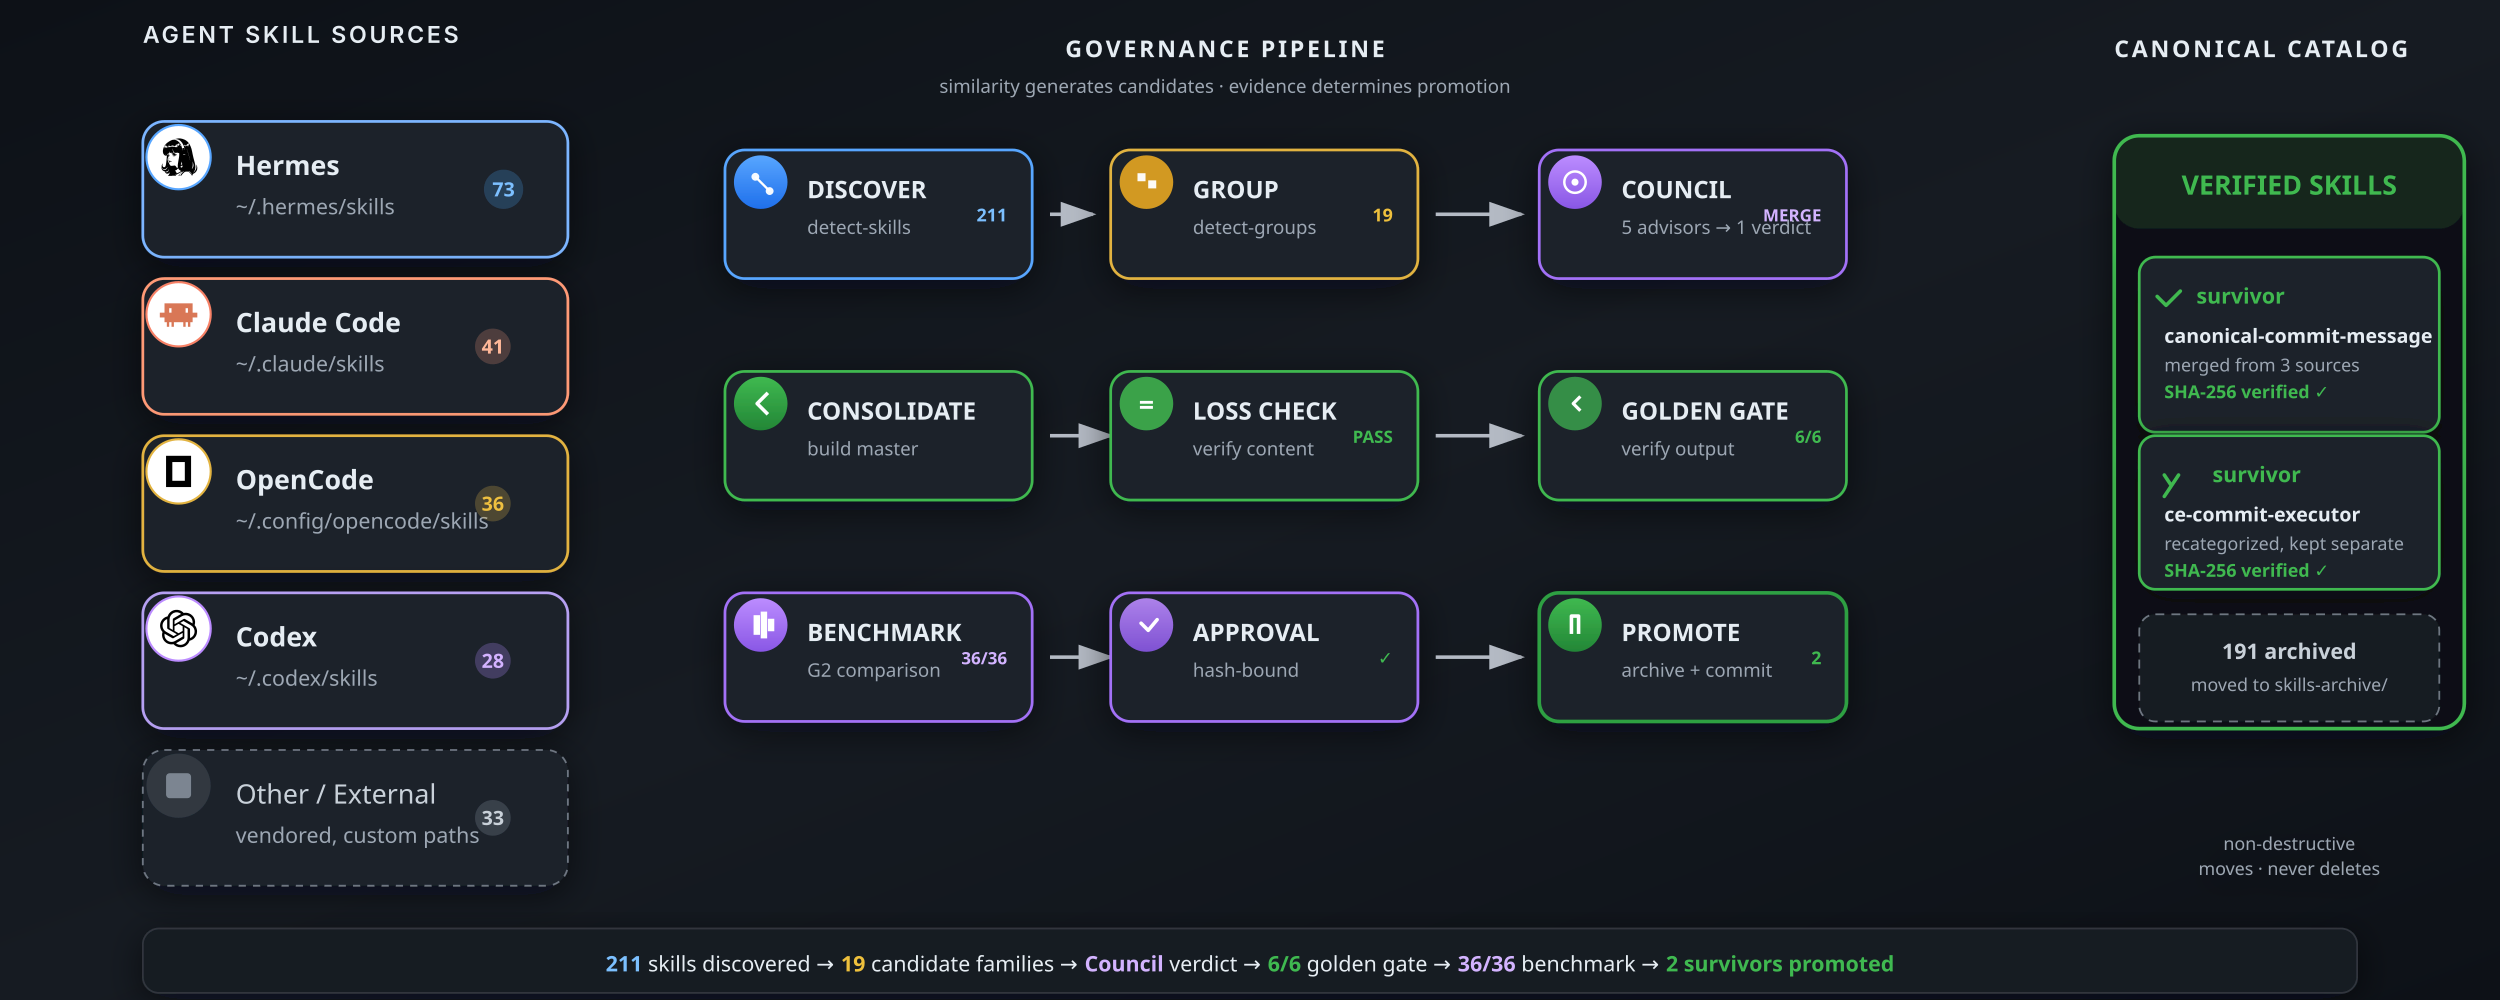
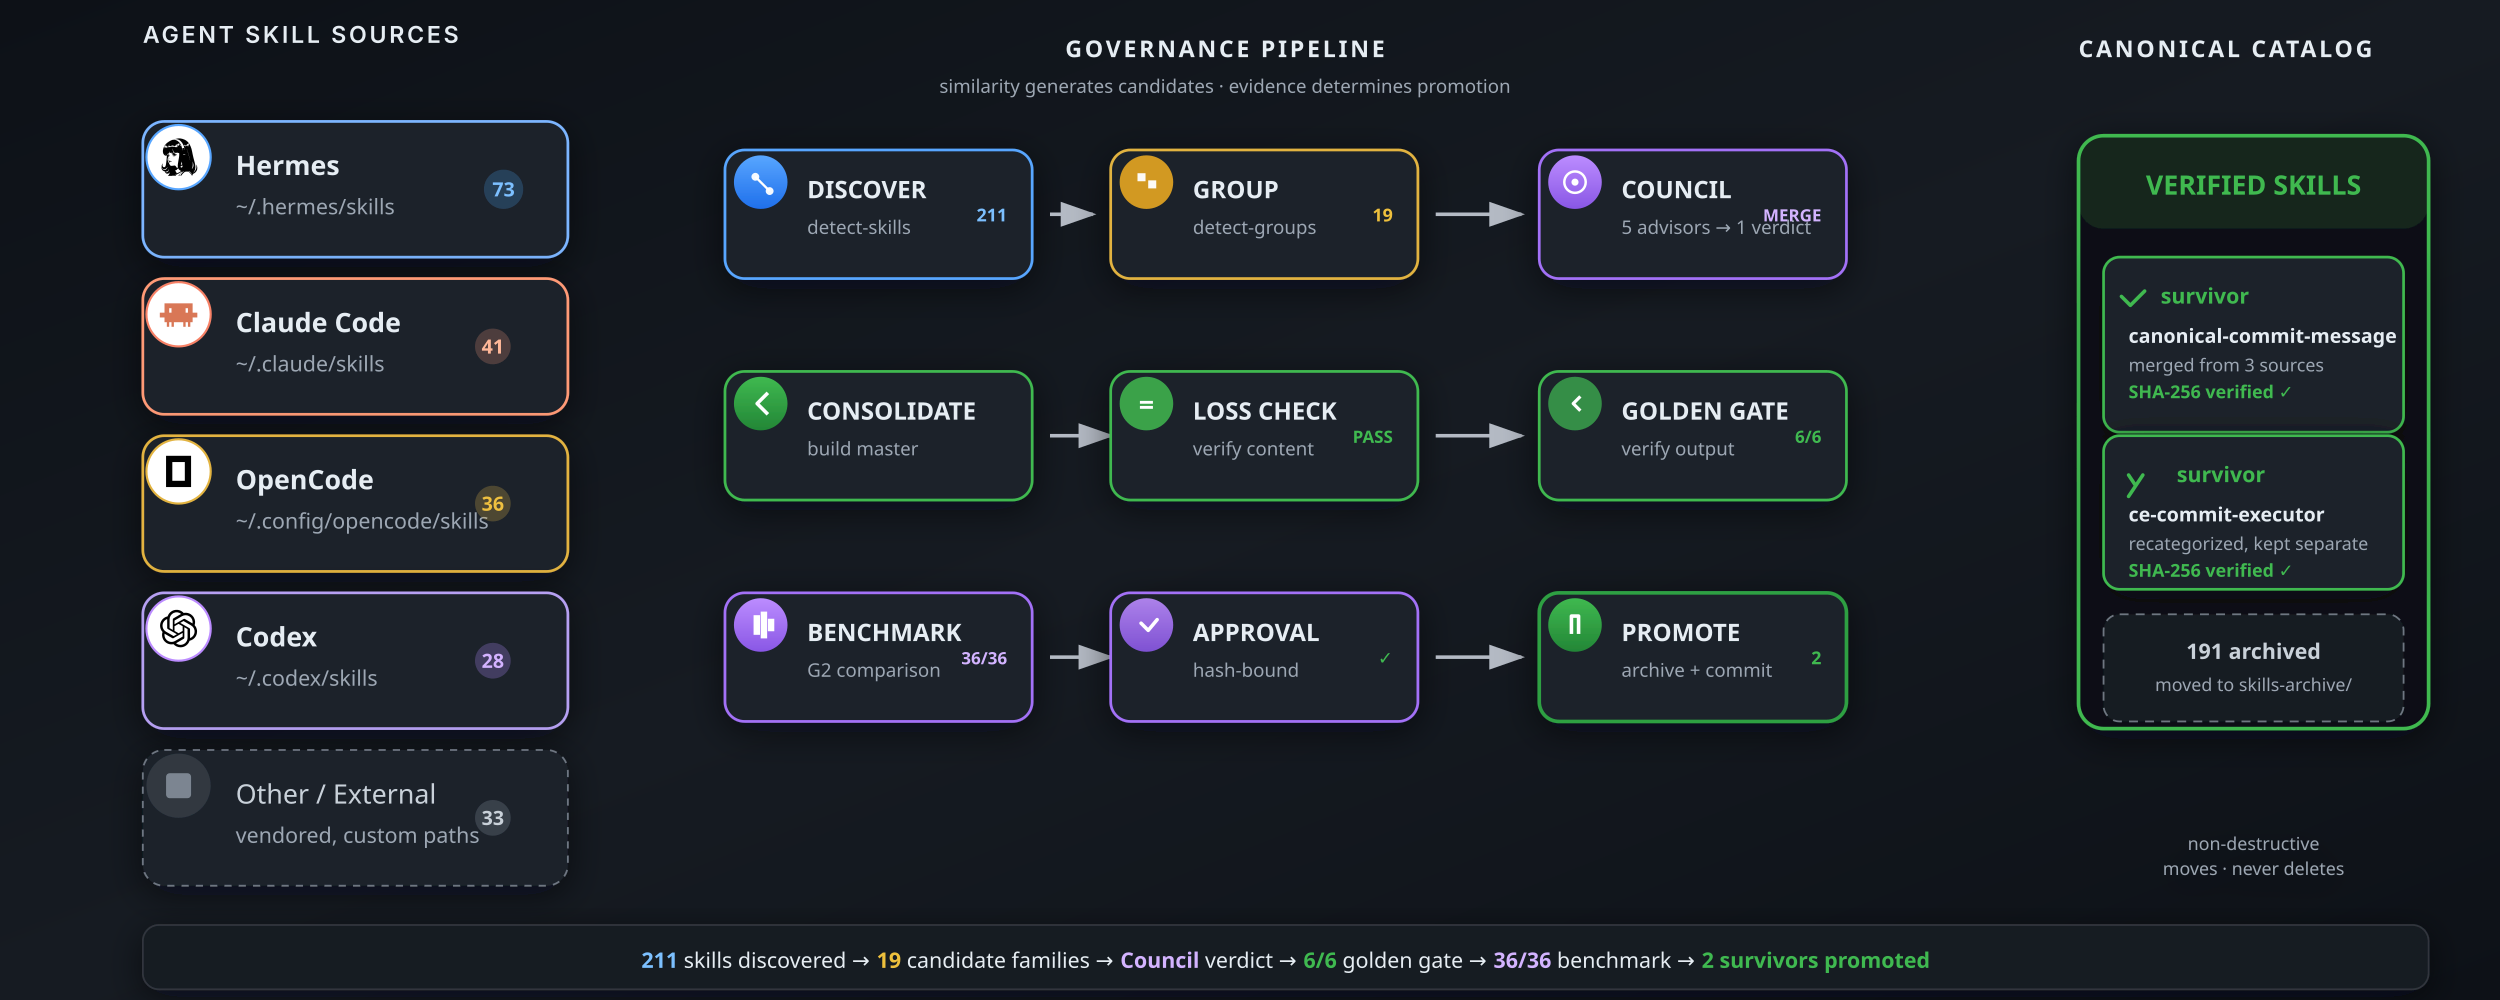
<svg xmlns="http://www.w3.org/2000/svg" viewBox="0 0 1400 560" width="1400" height="560" role="img" aria-labelledby="hero-title hero-desc">
  <defs>
    <linearGradient id="bgGradient" x1="0%" y1="0%" x2="100%" y2="100%">
      <stop offset="0%" stop-color="#0d1117" />
      <stop offset="50%" stop-color="#161b22" />
      <stop offset="100%" stop-color="#0d1117" />
    </linearGradient>
    <linearGradient id="srcBlue" x1="0%" y1="0%" x2="0%" y2="100%">
      <stop offset="0%" stop-color="#58a6ff" />
      <stop offset="100%" stop-color="#1f6feb" />
    </linearGradient>
    <linearGradient id="govPurple" x1="0%" y1="0%" x2="0%" y2="100%">
      <stop offset="0%" stop-color="#bc8cff" />
      <stop offset="100%" stop-color="#8957e5" />
    </linearGradient>
    <linearGradient id="outGreen" x1="0%" y1="0%" x2="0%" y2="100%">
      <stop offset="0%" stop-color="#3fb950" />
      <stop offset="100%" stop-color="#238636" />
    </linearGradient>
    <marker id="arrowhead" markerWidth="10" markerHeight="7" refX="9" refY="3.5" orient="auto">
      <polygon points="0 0, 10 3.5, 0 7" fill="#b4bac4" />
    </marker>
    <filter id="nodeShadow" x="-40%" y="-40%" width="180%" height="180%">
      <feDropShadow dx="0" dy="5" stdDeviation="10" flood-color="#010409" flood-opacity="0.55" />
    </filter>
    <symbol id="trigram-hermes" viewBox="0 0 24 24">
      <path d="M5.938 12.835c.127-.039.285.02.373.143.028.038.036.092.046.14.003.014-.02.033-.04.05-.124-.098-.24-.194-.354-.291-.011-.01-.016-.027-.025-.042zM8.396 9.412c.195-.032.39-.06.588-.05a.54.54 0 01.148.026c.202.071.402.147.601.224.028.01.05.036.075.055l-.013.027a9.203 9.203 0 01-.26-.089c-.115-.038-.213-.077-.315-.098-.25-.05-.25-.046-.292-.014l.574.144c.275.139.55.276.823.417.042.022.09.057.107.098.026.06.063.076.117.072.066-.006.132-.017.213-.027l-.04.086c.051.08.142.02.216.064-.074.13-.247.09-.334.199l.061.074-.12.087c0 .106-.038.168-.306.243l.026.085-.196.042.07.124h-.25l-.007.137c-.081-.01-.161-.018-.244-.027l-.053.123c-.027-.008-.052-.011-.073-.023-.067-.038-.128-.056-.195.006-.019.017-.063.014-.093.008-.026-.006-.05-.029-.07-.042-.11.095-.11.095-.208.003-.057.046-.12.074-.186.011-.063.027-.123-.02-.178-.014-.07.007-.097-.035-.133-.07l-.13.033c-.013-.236-.194-.19-.34-.203.005-.072.05-.092.095-.094a.474.474 0 01.159.022c.164.05.32.12.496.138.203.021.405.029.601-.015.265-.059.52-.149.707-.365.049-.056.083-.127.117-.195.019-.038.02-.084-.02-.116a1.397 1.397 0 00-.382-.217c.024.12-.031.182-.115.221 0 .014-.004.025 0 .03.08.115.084.16-.007.267a1.39 1.39 0 01-.218.211.477.477 0 01-.641-.05 1.36 1.36 0 01-.133-.152c-.078-.107-.076-.108-.033-.236-.165-.08-.128-.226-.104-.364.008-.05.028-.096.049-.163-.04.014-.067.017-.087.032a.897.897 0 00-.316.357c-.007.016-.01.034-.02.047-.012.015-.034.038-.045.035-.02-.006-.037-.027-.05-.045-.008-.012-.007-.032-.012-.057h-.126l.053-.172a14.82 14.82 0 00-.039-.049l.11-.284c-.06.026-.091.044-.124.051-.03.007-.064 0-.095 0 0-.031-.01-.07.004-.092.149-.22.305-.428.593-.476z" />
      <path d="M8.06 10.788c-.003-.038-.004-.075.037-.062.016.006.034.048.028.067-.01.04-.038.032-.064-.005z" />
      <path d="M11.981.009c.226-.012.453-.011.679 0 .247.01.495.024.74.062.401.064.798.157 1.19.273.463.138.92.299 1.356.511a7.31 7.31 0 012.948 2.642c.292.469.536.963.739 1.479.219.556.446 1.11.623 1.683.204.654.329 1.326.458 1.997.097.504.182 1.01.29 1.511.156.722.329 1.44.494 2.16.186.812.4 1.615.63 2.415.102.355.193.713.282 1.072.11.436.202.876.254 1.323.031.278.066.557.073.837a7.56 7.56 0 01-.017.88c-.037.413-.1.818-.226 1.212a5.017 5.017 0 01-.915 1.649l-.13.156.018.023c.043-.023.088-.041.127-.068.2-.138.373-.307.531-.49.4-.46.721-.973.975-1.529a3.59 3.59 0 00.325-1.72c-.024-.424-.097-.834-.3-1.213-.013-.027-.015-.06-.03-.121.05.035.082.048.101.072.107.13.22.258.315.398.33.494.46 1.052.486 1.64a3.75 3.75 0 01-.47 1.97c-.36.655-.887 1.14-1.526 1.506-.193.111-.394.21-.595.308-.157.078-.248.211-.318.365a.522.522 0 00-.033.406.359.359 0 01.013.139c-.005.077-.077.155-.14.162-.054.006-.125-.043-.15-.116a1.206 1.206 0 01-.06-.233c-.04-.314-.155-.6-.308-.87a3.906 3.906 0 00-.73-.91 2.129 2.129 0 00-.897-.524 4.093 4.093 0 00-.692-.131c-.075-.008-.15-.04-.22.01.18.06.363.11.538.18.434.173.82.43 1.18.728.308.255.58.543.794.884.098.155.186.315.227.496.027.123.042.25.067.375.013.062-.002.109-.053.144-.047.033-.122.034-.163-.01a.455.455 0 01-.08-.14c-.03-.073-.038-.159-.078-.225a7.314 7.314 0 00-1.423-1.664c-.16-.137-.329-.26-.537-.323-.376-.114-.753-.203-1.15-.154-.213.025-.427.032-.64.053a1.6 1.6 0 00-.736.278 5.14 5.14 0 00-.834.72c-.329.342-.642.699-.955 1.055-.136.155-.264.319-.314.531a5.227 5.227 0 00-.012.051.096.096 0 01-.09.076h-.31c-.046 0-.082-.048-.072-.094.023-.108.045-.216.07-.324.075-.325.19-.635.368-.917.024-.039.04-.088.104-.08l.01.049.027.077c.28-.435.571-.834.996-1.135.283-.204.584-.378.89-.55a.196.196 0 00-.098-.002c-.162.043-.325.084-.485.134-.402.124-.764.33-1.11.566-.147.1-.298.193-.414.333a7.314 7.314 0 00-1.07 1.767.845.845 0 00-.04.12.075.075 0 01-.072.056h-.494c-.04 0-.062-.051-.036-.082.123-.14.246-.282.377-.415.275-.281.58-.532.777-.884.027-.048.063-.09.095-.135.238-.333.54-.607.818-.902.082-.086.175-.16.26-.24.029-.027.053-.057.079-.085l-.018-.025-.135.041c-.034.017-.07.031-.102.05-.248.144-.494.292-.743.433-.408.23-.825.439-1.209.711-.281.2-.591.358-.889.533-.02.012-.044.015-.08.028-.015-.135.143-.201.108-.336-.033.014-.064.02-.085.038-.111.096-.227.19-.328.296-.148.157-.284.325-.425.488-.125.143-.25.286-.373.431A.153.153 0 019.89 24H8.762a.316.316 0 00.016-.042c.028-.09.085-.172.083-.28-.091-.018-.162.001-.212.077a4.45 4.45 0 00-.136.215c-.01.016-.024.03-.042.03h-.093c-.019 0-.029-.022-.017-.037.071-.088.14-.178.209-.268.001-.002-.006-.012-.012-.024-.014.004-.03.006-.045.013-.176.09-.352.181-.527.274a.363.363 0 01-.168.042H5.202c-.026 0-.039-.036-.019-.053.21-.178.402-.374.558-.605.335-.496.538-1.047.667-1.629.004-.02-.003-.043-.006-.091-.037.048-.059.072-.076.1a1.943 1.943 0 01-.334.415c-.28.258-.59.448-.983.464-.297.012-.588 0-.865-.127-.46-.21-.722-.57-.794-1.072-.025-.17-.017-.171-.182-.219A3.513 3.513 0 011.97 20.6a2.286 2.286 0 01-.808-1.13 3.569 3.569 0 01-.16-1.245c.002-.034.016-.067.024-.1.032.023.046.043.05.066.033.153.059.308.096.46.086.355.257.664.516.92.258.256.571.419.91.532.358.118.717.138 1.07-.016a1.89 1.89 0 00.621-.452c.328-.348.533-.76.648-1.223.009-.034.005-.071.007-.11-.015.006-.026.006-.03.011-.031.05-.064.1-.093.152-.284.502-.679.887-1.196 1.135-.351.17-.718.255-1.11.159a1.607 1.607 0 01-.971-.64 2.006 2.006 0 01-.368-.924 2.903 2.903 0 01.02-.886c.05-.439.466-1.17.742-1.271-.02.063-.035.112-.053.16-.043.116-.097.227-.13.345a1.901 1.901 0 00-.05.82c.033.212.09.416.204.6.147.236.346.407.62.465.11.023.225.014.338.018a.576.576 0 00.386-.131c.164-.128.282-.292.366-.481.168-.375.24-.777.309-1.179.05-.296.093-.594.133-.893.039-.281.071-.563.104-.845.026-.232.048-.464.074-.696.024-.228.052-.455.076-.683.024-.227.047-.455.069-.683.013-.14.022-.28.034-.42l.037-.417c.022-.25.041-.5.065-.748.008-.082-.02-.132-.09-.177a2.46 2.46 0 01-.492-.418c-.1-.109-.188-.228-.282-.342-.035-.042-.056-.097-.116-.118a2.084 2.084 0 00.275.597c.06.092.131.176.196.265.063.086.182.115.234.226-.028.003-.046.01-.06.006a4.74 4.74 0 01-.22-.057 2.71 2.71 0 01-1.287-.819c-.435-.487-.656-1.076-.71-1.723a5.206 5.206 0 01.014-1.06c.072-.602.22-1.186.45-1.745.155-.376.338-.741.526-1.102.205-.393.466-.75.765-1.076.512-.559 1.104-1.024 1.726-1.448.717-.49 1.478-.898 2.277-1.233C8.244.828 8.767.632 9.31.494c.655-.166 1.31-.33 1.982-.415.229-.03.458-.058.688-.07zm-1.847 22.82c-.07.06-.147.111-.207.18-.238.27-.464.549-.668.869l-.044.108a.177.177 0 00.093-.057c.174-.19.351-.378.519-.574.104-.122.195-.255.288-.386.024-.034.03-.08.046-.12l-.027-.02zm1.65-3.695a5.51 5.51 0 00-.653.593l-.37.386a.963.963 0 01-.377.25 1.372 1.372 0 01-.467.09c-.044 0-.087.006-.151.012.028.058.043.097.064.131.15.242.301.482.45.724.136.22.276.438.399.666.068.125.105.267.156.404.077.027.14-.018.202-.048.29-.135.579-.274.867-.412.213-.101.437-.186.636-.31.347-.215.68-.455 1.018-.685.015-.01.026-.028.042-.046-.023-.019-.038-.037-.056-.044-.287-.111-.527-.3-.77-.482a5.319 5.319 0 01-.506-.42 1.757 1.757 0 01-.41-.653c-.019-.049-.045-.095-.075-.156zm-5.847.264c-.06.096-.097.194-.132.293a3.38 3.38 0 01-.555 1.01c-.2.25-.455.412-.762.493-.23.06-.464.076-.7.07-.048-.002-.097.002-.158.005.016.04.021.066.035.085.1.145.23.246.4.295.157.046.316.034.498.023.181-.037.343-.115.485-.234.238-.199.402-.454.536-.732.175-.363.264-.751.342-1.144.01-.053.008-.11.011-.164zm14.945-4.586c.008.029.016.057.027.107.024.155.051.31.072.464.03.219.067.437.078.657.017.344.027.689-.014 1.033-.037.315-.063.633-.116.946a6.153 6.153 0 01-.46 1.518c-.008.018-.01.039-.02.082.047-.03.077-.042.098-.064.085-.083.17-.167.248-.255.271-.305.458-.66.596-1.043.18-.498.228-1.011.145-1.531-.103-.65-.33-1.263-.597-1.881a9.055 9.055 0 00-.024-.055l-.033.022zM5.797 8.29a.26.26 0 00.018.153c.124.251.25.501.379.75.025.049.066.09.03.163-.284.06-.578.119-.88.255.059.038.097.06.132.087.042.032.112.058.09.12-.01.033-.075.048-.117.072.017.01.043.021.067.036.166.102.33.207.447.368.138.192.229.404.188.644-.079.469-.306.85-.69 1.132-.054.04-.106.083-.161.122a.243.243 0 00-.103.245.77.77 0 00.055.195c.083.196.22.35.375.492.083.076.159.164.222.257a.37.37 0 01.025.377c-.023.05-.05.099-.076.148-.03.06-.028.111.022.162.041.042.08.089.112.138.038.058.078.079.147.05a.486.486 0 01.333-.006c.16.046.302.126.444.21.13.077.264.149.4.219.067.035.14.05.219.026.071-.022.124.01.145.076.02.064-.003.108-.074.139-.07.03-.137.063-.209.088-.1.035-.201.073-.314.077-.013-.107.11-.088.127-.159-.206-.126-.643-.145-.801-.034.063.112.035.21-.096.313-.13-.1-.025-.202.002-.3a.209.209 0 00-.249.17c-.015.101.067.216.178.224.108.007.218-.005.326-.012.06-.005.12-.027.199 0-.103.123-.248.127-.357.19.002.05.07.086.019.131-.053.048-.095-.001-.132-.03-.08-.063-.16-.126-.231-.197a.474.474 0 01-.157-.311.52.52 0 00-.043-.172c-.032-.074-.032-.137.033-.19-.018-.03-.028-.053-.045-.072a1.222 1.222 0 01-.196-.369c-.053-.137-.046-.264.048-.381.024-.03.05-.06.064-.095a.664.664 0 00.047-.168c.017-.165-.064-.287-.182-.387-.186-.156-.36-.322-.46-.551-.005-.011-.024-.017-.037-.026-.011.017-.024.027-.025.038-.019.185-.045.37-.052.557-.014.377.058.743.162 1.104.118.41.289.798.488 1.173.267.502.537 1.002.812 1.5.055.098.13.189.208.27.198.202.452.272.724.273.202 0 .404-.006.605-.026.295-.03.59-.073.884-.113.183-.025.365-.057.548-.08.21-.026.38.073.522.21.16.156.305.327.447.5.22.265.397.56.554.867.05.098.07.1.147.03.13-.121.26-.242.394-.36.067-.059.088-.12.067-.213a3.535 3.535 0 01-.085-.796c.002-.157.006-.314.018-.471.015-.224.03-.45.06-.672a59.114 59.114 0 01.362-2.298c.087-.493.182-.984.268-1.477.06-.347.118-.694.162-1.043.034-.273.055-.55.063-.825.011-.332.003-.665.002-.998 0-.077.004-.155-.01-.23-.028-.142-.01-.155-.162-.19a5.826 5.826 0 00-.607-.107c-.146-.018-.207-.053-.221-.19-.006-.049-.025-.098-.041-.146-.009-.025-.024-.048-.046-.09l-.025.264c-.009.096-.029.116-.127.115-.055 0-.11-.008-.164-.008-.476 0-.952-.008-1.426.032-.095.008-.173-.015-.226-.103-.04-.066-.088-.126-.134-.186-.063-.084-.086-.093-.182-.06-.195.068-.388.138-.582.21a2.71 2.71 0 00-.675.394.986.986 0 01-.323.168c-.033.01-.07.008-.127.013.02-.066.024-.114.047-.15.064-.105.135-.205.205-.306.023-.033.049-.063.073-.095l-.015-.023-.201.037c-.146.04-.296.07-.437.122-.148.053-.266.023-.386-.072a3.623 3.623 0 01-.733-.786l-.093-.132zm8.592 8.963l-.147.09c-.22.134-.44.266-.659.402-.093.058-.184.12-.27.188-.085.07-.124.161-.072.272.047.1.093.2.147.294.047.08.124.138.213.147.11.01.228.012.336-.012.217-.05.372-.205.528-.357a.291.291 0 00.087-.308c-.046-.18-.079-.365-.118-.547-.011-.052-.027-.103-.045-.169zm-.257-2.409c-.12.291-.205.597-.325.91-.151.433-.294.87-.435 1.323.036-.01.054-.01.067-.018.261-.16.522-.324.785-.484.054-.033.071-.078.065-.138-.012-.13-.024-.262-.034-.393l-.068-.886c-.008-.103-.02-.206-.029-.31-.009 0-.017-.002-.026-.004zm3.081-8.13l.099.285c.08.231.159.463.24.714l.58 1.952c.187.63.372 1.262.558 1.893.114.382.235.762.343 1.146.072.257.126.519.186.799.044.206.087.413.127.64.034.106.023.226.077.325l.025-.006-.068-.362c-.038-.206-.077-.412-.113-.638-.015-.07-.029-.141-.046-.211-.095-.396-.177-.796-.29-1.187-.196-.685-.413-1.364-.618-2.046-.165-.549-.322-1.1-.488-1.648-.069-.227-.15-.45-.226-.695l-.117-.336c-.037-.107-.075-.216-.115-.322-.04-.106-.084-.21-.127-.314a7.558 7.558 0 01-.027.01zM6.225 14.304c-.063-.001-.115.014-.134.083a.35.35 0 00.41.012 4.533 4.533 0 00-.276-.095zM5.23 11.98c-.026-.027-.057-.048-.075.002-.012.032-.007.07-.01.113.082-.037.082-.037.085-.115zm.062-1.189a.135.135 0 00-.088.056.197.197 0 00-.025.11c.005.152.01.306.026.457a.751.751 0 00.066.218c.061.136.157.167.288.101.055-.027.06-.054.025-.11a4.52 4.52 0 01-.129-.211c-.015-.068-.066-.131-.033-.207.04-.09-.076-.116-.074-.19V10.874c-.003-.038-.006-.087-.056-.083zm-.017-.968a.867.867 0 00-.467.127c-.076.045-.084.07-.05.158.034.087.07.173.115.254.064.117.09.125.21.077a.657.657 0 01.336-.053c.202.022.357.136.504.264l.092.077c.007-.006.014-.013.022-.018-.019-.105-.035-.226-.149-.264-.157-.053-.324-.075-.508-.117l-.24-.005c.24-.169.452-.044.687.009-.063-.115-.153-.147-.23-.193-.082-.05-.17-.092-.25-.144-.06-.037-.12-.08-.072-.172zm10.233.325c-.23-.01-.427.08-.608.211-.034.026-.06.065-.105.117.087.026.15.046.232.065.044-.015.088-.03.13-.046.306-.114.61-.115.904.031.126.063.237.04.366-.005-.02-.031-.03-.054-.045-.071a.986.986 0 00-.448-.273c-.14-.044-.284-.024-.426-.03zM7.99 6.483a.308.308 0 00.002.133c.08.321.156.643.242.962.104.387.27.75.456 1.103.02.037.061.08.098.087a.404.404 0 00.253-.051l-.472-.84c-.23-.448-.405-.92-.579-1.394zM10.397.497c-.2-.008-.405.004-.603.034-.236.035-.47.087-.7.152-.287.08-.569.18-.852.273-.04.013-.074.038-.11.058.028.014.05.018.07.014.287-.068.58-.085.873-.09.134-.002.269.009.402.025.19.024.382.048.57.09.456.104.874.3 1.265.556.464.306.888.66 1.257 1.078.205.232.395.475.56.739.17.274.315.561.449.856.273.601.456 1.232.6 1.876.04.173.07.348.1.524.017.104.065.167.17.19.122.028.2.105.22.251-.003.102-.06.174-.129.24a1.065 1.065 0 00-.268.358.164.164 0 00.083-.039c.08-.086.162-.172.235-.265a.56.56 0 00.13-.333c.009-.05.022-.1.024-.15.007-.124-.017-.15-.143-.168-.025-.004-.049-.014-.073-.015-.082-.007-.125-.063-.137-.131-.033-.198-.004-.355.247-.408.086-.018.174-.03.26-.042.158-.023.315-.053.473-.067.14-.012.19.033.226.167.008.029.018.057.021.087.019.179-.008.225-.141.288-.027.013-.055.024-.078.042a.148.148 0 00-.051.067c-.039.144.073.382.206.445l.673.32c.023.011.05.015.075.023l.018-.026c-.015-.008-.032-.013-.044-.024a2.27 2.27 0 00-.544-.32 4.898 4.898 0 00-.173-.075.203.203 0 01-.126-.191c-.003-.085.045-.154.128-.187l.059-.025c.099-.044.118-.076.112-.187a.384.384 0 00-.008-.063c-.067-.294-.123-.59-.205-.88a9.478 9.478 0 00-.826-2.036 7.465 7.465 0 00-1.39-1.805 4.536 4.536 0 00-1.177-.824 3.656 3.656 0 00-1.016-.328 6.155 6.155 0 00-.712-.074zm6.719 5.955c.01.014.018.028.038.034l-.022-.044-.016.01zM4.103 3.917a.062.062 0 01-.03.012.455.455 0 01-.04.039c-.01.01-.02.02-.045.04l-.363.354c-.088.085-.17.178-.266.253-.284.22-.425.53-.544.855a.132.132 0 00-.007.071c.013.055.033.108.052.168l.074.026c-.017.056-.03.105-.047.152-.058.164-.118.327-.175.491-.005.015.008.036.019.077.08-.175.158-.33.225-.489.228-.544.484-1.074.819-1.561.09-.133.182-.266.283-.401.004-.006.007-.013.022-.03.001-.016.003-.032.015-.04l.008-.017zm12.976 2.408a.023.023 0 01.009.019.073.073 0 00-.006.01.188.188 0 00.007.02l.018.022c.002-.007.007-.016.005-.021-.003-.01-.012-.018-.02-.038a1.331 1.331 0 01-.013-.012zM4.199 4.48c-.003.004-.008.008-.027.014-.005.013-.011.025-.031.047a2.085 2.085 0 01-.124.167c-.048.07-.116.055-.181.041-.134-.028-.228.016-.287.143-.089.187-.187.37-.273.56-.049.108-.11.216-.118.36.081.003.154.007.228.008h.228a2.563 2.563 0 01-.079.264c-.01.052-.022.103-.033.155l.02.004c.018-.046.037-.092.067-.153.066-.142.13-.285.2-.426.02-.04.034-.1.116-.092 0 .043.004.084 0 .124-.005.045-.017.09-.028.143.141.043.086.174.115.269.102-.022.104-.195.248-.144v.205l.017.002.439-1.059c-.13 0-.246-.02-.358.033-.024.011-.058-.001-.108-.004.075-.15.139-.278.211-.417a.128.128 0 01.025-.036c0-.015-.001-.03.008-.038l.006-.02c-.005.006-.01.011-.028.017-.004.012-.009.024-.026.045a.085.085 0 01-.032.033c-.123.157-.09.164-.258.106-.079-.027-.078-.028-.047-.144.028-.046.056-.093.098-.15 0-.016-.001-.032.007-.042L4.2 4.48zm2.073-.67c-.003.006-.007.011-.027.016-.094.125-.194.246-.28.377-.155.238-.301.481-.451.723-.14.224-.345.368-.575.481-.017.008-.04.006-.079.011.012-.059.016-.109.033-.153a6.076 6.076 0 01.229-.518l-.007-.02a.138.138 0 01-.035.025c-.028.05-.055.1-.093.164-.26.424-.443.817-.442.95.024.004.048.011.073.013.177.013.188.007.26-.165.03-.07.077-.12.147-.15l.175-.07c.044-.018.085-.057.146-.032.003.05-.01.11.014.145.042.062.044.125.047.193.002.049.017.098.026.147.029-.034.039-.065.05-.097.142-.39.277-.782.428-1.17.1-.256.22-.504.33-.756.013-.03.013-.067.03-.092V3.81zm3.987-.34c0 .045.01.084.021.123.042.16.094.318.124.48.024.133.023.27.028.406 0 .033-.019.067-.032.11-.094-.058-.047-.158-.106-.215h-.125c-.015.072-.01.152-.046.2-.066.085-.155.154-.236.227-.043.038-.078.018-.103-.025l-.046-.087c-.065.035-.117.069-.172.093-.116.051-.235.095-.35.147-.085.038-.09.053-.07.147.014.075.034.148.047.223.013.072.05.109.123.124.233.05.462.115.657.265.058-.102.058-.102.168-.151.03-.014.06-.03.092-.042.08-.03.115-.017.15.06.023.048.041.098.066.158.06-.14-.042-.267.017-.416.157.18.24.39.375.567a.235.235 0 00.022-.098c.002-.124 0-.247.002-.371 0-.034.013-.067.02-.1l.032-.003c.11.155.13.354.226.52a3.036 3.036 0 00-.01-.392c-.004-.045 0-.074.05-.088.08.036.116.14.215.158-.03-.275-.423-1.137-.798-1.635-.114-.127-.2-.28-.34-.386zm-2.667.696c-.019.034-.03.05-.037.067-.061.185-.125.37-.18.556-.031.105-.087.169-.195.19-.09.019-.178.052-.268.073-.038.009-.089.015-.118-.003-.024-.016-.025-.069-.036-.106-.064.076-.082.087-.17.047-.133-.062-.262-.135-.393-.201-.048-.025-.093-.063-.17-.03-.043.12-.091.25-.137.382-.099.28-.087.242.095.453.046.048.102.03.154.023.054-.009.106-.03.16-.036.13-.013.26-.08.367-.015.204-.064.387-.122.571-.178.05-.015.089.005.114.054.022.042.034.093.082.121.038-.056-.013-.128.063-.178l.14.241-.042-1.46zm.278.358c-.096-.01-.107.01-.11.108-.002.038-.003.078.002.115.03.2.099.386.174.57.002.006.012.01.022.015l.078-.05c.052.036.081.088.153.088.205-.002.41.014.616.012.099-.001.158.042.205.12.018.03.024.077.088.066l-.08-.394c-.05-.195-.085-.395-.172-.589-.057.057-.114.068-.18.046a.72.72 0 00-.135-.028c-.22-.028-.44-.059-.66-.08zm10.254-1.727c.089.163.155.316.139.491-.016.168.026.342-.044.516-.047-.033-.088-.082-.112-.075-.117.035-.164-.057-.227-.115a4.772 4.772 0 01-.286-.29l-.104-.113a4.856 4.856 0 01-.023.019c.035.046.07.093.11.156.04.064.084.127.122.193.034.058.065.118.031.205-.082-.01-.164-.019-.246-.032-.06-.01-.101 0-.124.07-.031.098-.037.096-.15.09.02.042.036.08.057.116.041.074.03.138-.03.196-.06.06-.118.122-.178.181a.175.175 0 01-.185.046c-.222-.061-.447-.113-.67-.174-.032-.009-.063-.04-.086-.068-.03-.04-.052-.087-.08-.13-.044-.07-.09-.138-.136-.207a.18.18 0 00-.014.105c.012.127.03.253.035.38.005.1-.024.12-.121.104-.104-.017-.206-.04-.31-.058-.064-.012-.131-.028-.202.03l.081.208c.09 0 .166-.01.237.002a.819.819 0 01.458.251c.078.083.154.168.241.26l.018-.005c-.004-.006-.008-.013-.01-.04.014-.056-.062-.118.018-.178.031.03.064.057.088.09.058.078.111.159.169.257l.089.141.024-.013a2093.819 2093.819 0 01-.427-.934c.055.007.083.007.108.016.193.07.385.142.577.216.074.028.147.06.219.094.062.028.112.018.157-.033.05-.056.102-.112.154-.167.05-.051.095-.046.132.014.016.025.026.053.04.08.071.138.143.277.217.433l.159.308.025-.011c-.044-.106-.07-.218-.138-.334-.057-.182-.168-.346-.206-.545.136.034.362.326.567.732l.057.074.018-.011a1.563 1.563 0 01-.052-.127c-.046-.145-.097-.29-.136-.436-.022-.083-.036-.173.022-.26l.109.058-.026-.207.027-.016c.022.02.05.036.065.06.073.108.143.22.215.33.01.016.029.029.043.043-.036-.217-.2-.38-.229-.626l.155.112c.014-.166.012-.319.042-.465.032-.158-.023-.297-.063-.445.024.004.036.006.055.025.092.124.183.249.277.371.02.027.05.047.069.087l.04.063.019-.015a.293.293 0 01-.053-.082 27.922 27.922 0 01-.332-.49c-.221-.311-.363-.467-.485-.521zm-6.57.327c-.003.161.092.275.069.415l-.368.087c.09.139.032.237-.052.331-.05.057-.092.122-.143.178-.037.04-.046.078-.018.126l.16.275c.029.048.072.066.128.064.076-.003.152 0 .228-.001.116-.003.216.022.275.137.006.014.02.024.044.052.004-.059-.003-.098.01-.13.016-.04.04-.099.072-.108.084-.023.173-.024.26-.03.013-.001.027.018.04.029l.071.065c.019-.11-.082-.198-.024-.31l.126.04c-.026-.123-.07-.245-.071-.366 0-.123.051-.243.115-.36.107.062.16.156.234.253.183.265.36.533.494.834.165-.078.27.068.407.088-.003-.106-.133-.441-.197-.492a.142.142 0 00-.102-.028c-.06.011-.119.039-.191.063-.025-.039-.056-.078-.077-.122a3.936 3.936 0 00-.473-.783c-.076-.094-.16-.182-.228-.26l-.391.285c-.049.035-.094.03-.132-.017l-.169-.207c-.025-.03-.053-.059-.097-.108z" clip-rule="evenodd" />
    </symbol>
    <symbol id="starburst-claude" viewBox="0 0 24 24">
      <path d="M20.998 10.949H24v3.102h-3v3.028h-1.487V20H18v-2.921h-1.487V20H15v-2.921H9V20H7.488v-2.921H6V20H4.487v-2.921H3V14.05H0V10.95h3V5h17.998v5.949zM6 10.949h1.488V8.102H6v2.847zm10.51 0H18V8.102h-1.49v2.847z" fill="#D97757" fill-rule="evenodd" clip-rule="evenodd" />
    </symbol>
    <symbol id="frame-opencode" viewBox="0 0 24 24">
      <path d="M16 6H8v12h8V6zm4 16H4V2h16v20z" />
    </symbol>
    <symbol id="knot-openai" viewBox="0 0 24 24">
      <path d="M22.282 9.821a5.985 5.985 0 0 0 -0.516 -4.911 6.046 6.046 0 0 0 -6.51 -2.9A6.065 6.065 0 0 0 4.981 4.182a5.985 5.985 0 0 0 -3.998 2.9 6.046 6.046 0 0 0 0.743 7.097 5.98 5.98 0 0 0 0.511 4.911 6.051 6.051 0 0 0 6.515 2.9A5.985 5.985 0 0 0 13.26 24a6.056 6.056 0 0 0 5.772 -4.206 5.989 5.989 0 0 0 3.998 -2.9 6.056 6.056 0 0 0 -0.748 -7.073zm-9.022 12.608a4.476 4.476 0 0 1 -2.876 -1.041l0.142 -0.08 4.778 -2.758a0.795 0.795 0 0 0 0.393 -0.681v-6.737l2.02 1.169a0.071 0.071 0 0 1 0.038 0.052v5.583a4.504 4.504 0 0 1 -4.495 4.494zm-9.661 -4.125a4.471 4.471 0 0 1 -0.535 -3.014l0.142 0.085 4.783 2.758a0.771 0.771 0 0 0 0.781 0l5.843 -3.369v2.332a0.08 0.08 0 0 1 -0.033 0.061L9.74 19.95a4.499 4.499 0 0 1 -6.141 -1.646zM2.341 7.896a4.485 4.485 0 0 1 2.365 -1.973V11.6a0.766 0.766 0 0 0 0.388 0.676l5.814 3.354 -2.02 1.169a0.076 0.076 0 0 1 -0.071 0l-4.83 -2.787A4.504 4.504 0 0 1 2.341 7.872zm16.596 3.856L13.104 8.364 15.119 7.2a0.076 0.076 0 0 1 0.071 0l4.83 2.791a4.494 4.494 0 0 1 -0.676 8.104v-5.677a0.79 0.79 0 0 0 -0.407 -0.667zm2.011 -3.023 -0.142 -0.085 -4.774 -2.782a0.776 0.776 0 0 0 -0.785 0L9.409 9.23V6.897a0.066 0.066 0 0 1 0.028 -0.061l4.83 -2.787a4.499 4.499 0 0 1 6.68 4.66zM8.306 12.863l-2.02 -1.164a0.08 0.08 0 0 1 -0.038 -0.057V6.074a4.499 4.499 0 0 1 7.376 -3.454l-0.142 0.081L8.704 5.459a0.795 0.795 0 0 0 -0.393 0.681zm1.098 -2.365 2.602 -1.5 2.607 1.5v2.999l-2.597 1.5 -2.607 -1.5Z" fill="#000000" stroke-width="1" />
    </symbol>
  </defs>
  <rect width="1400" height="560" fill="url(#bgGradient)" />
  <g transform="translate(80, 24)">
    <text x="0" y="0" font-family="system-ui, -apple-system, 'Segoe UI', sans-serif" font-size="13" font-weight="600" fill="#e6edf3" letter-spacing="1.5">AGENT SKILL SOURCES</text>
    <g transform="translate(0, 44)" filter="url(#nodeShadow)">
      <rect x="0" y="0" width="238" height="76" rx="12" fill="#1b222a" stroke="#7bb5ff" stroke-width="1.5" />
      <g transform="translate(20, 20)">
        <circle r="18" fill="#ffffff" stroke="#58a6ff" stroke-width="1.2" />
        <use href="#trigram-hermes" x="-10.5" y="-10.5" width="21" height="21" />
      </g>
      <text x="52" y="30" font-family="system-ui, sans-serif" font-size="15" font-weight="600" fill="#e6edf3">Hermes</text>
      <text x="52" y="52" font-family="system-ui, sans-serif" font-size="12" fill="#9da7b3">~/.hermes/skills</text>
      <g transform="translate(202, 38)">
        <circle r="11" fill="#58a6ff" opacity="0.22" />
        <text x="0" y="4" text-anchor="middle" font-family="system-ui" font-size="11" font-weight="700" fill="#7cc0ff">73</text>
      </g>
    </g>
    <g transform="translate(0, 132)" filter="url(#nodeShadow)">
      <rect x="0" y="0" width="238" height="76" rx="12" fill="#1b222b" stroke="#ff9a76" stroke-width="1.5" />
      <g transform="translate(20, 20)">
        <circle r="18" fill="#ffffff" stroke="#f78166" stroke-width="1.2" />
        <use href="#starburst-claude" x="-10.5" y="-10.5" width="21" height="21" />
      </g>
      <text x="52" y="30" font-family="system-ui, sans-serif" font-size="15" font-weight="600" fill="#e6edf3">Claude Code</text>
      <text x="52" y="52" font-family="system-ui, sans-serif" font-size="12" fill="#9da7b3">~/.claude/skills</text>
      <g transform="translate(196, 38)">
        <circle r="10" fill="#ff9a76" opacity="0.22" />
        <text x="0" y="4" text-anchor="middle" font-family="system-ui" font-size="11" font-weight="700" fill="#ffb899">41</text>
      </g>
    </g>
    <g transform="translate(0, 220)" filter="url(#nodeShadow)">
      <rect x="0" y="0" width="238" height="76" rx="12" fill="#1b222b" stroke="#e3b341" stroke-width="1.5" />
      <g transform="translate(20, 20)">
        <circle r="18" fill="#ffffff" stroke="#e2b341" stroke-width="1.2" />
        <use href="#frame-opencode" x="-10.5" y="-10.5" width="21" height="21" />
      </g>
      <text x="52" y="30" font-family="system-ui, sans-serif" font-size="15" font-weight="600" fill="#e6edf3">OpenCode</text>
      <text x="52" y="52" font-family="system-ui, sans-serif" font-size="12" fill="#9da7b3">~/.config/opencode/skills</text>
      <g transform="translate(196, 38)">
        <circle r="10" fill="#e2b341" opacity="0.25" />
        <text x="0" y="4" text-anchor="middle" font-family="system-ui" font-size="11" font-weight="700" fill="#eec03f">36</text>
      </g>
    </g>
    <g transform="translate(0, 308)" filter="url(#nodeShadow)">
      <rect x="0" y="0" width="238" height="76" rx="12" fill="#1b222b" stroke="#b6a0f2" stroke-width="1.5" />
      <g transform="translate(20, 20)">
        <circle r="18" fill="#ffffff" stroke="#bc8cff" stroke-width="1.2" />
        <use href="#knot-openai" x="-10.5" y="-10.5" width="21" height="21" />
      </g>
      <text x="52" y="30" font-family="system-ui, sans-serif" font-size="15" font-weight="600" fill="#e6edf3">Codex</text>
      <text x="52" y="52" font-family="system-ui, sans-serif" font-size="12" fill="#9da7b3">~/.codex/skills</text>
      <g transform="translate(196, 38)">
        <circle r="10" fill="#bc8cff" opacity="0.25" />
        <text x="0" y="4" text-anchor="middle" font-family="system-ui" font-size="11" font-weight="700" fill="#d3b3ff">28</text>
      </g>
    </g>
    <g transform="translate(0, 396)" filter="url(#nodeShadow)">
      <rect x="0" y="0" width="238" height="76" rx="12" fill="#1b222b" stroke="#6e7681" stroke-width="1" stroke-dasharray="4,4" />
      <g transform="translate(20, 20)">
        <circle r="18" fill="#6e7681" opacity="0.25" />
        <rect x="-7" y="-7" width="14" height="14" rx="2" fill="#9da7b3" opacity="0.7" />
      </g>
      <text x="52" y="30" font-family="system-ui, sans-serif" font-size="15" font-weight="500" fill="#c9d1d9">Other / External</text>
      <text x="52" y="52" font-family="system-ui, sans-serif" font-size="12" fill="#9da7b3">vendored, custom paths</text>
      <g transform="translate(196, 38)">
        <circle r="10" fill="#6e7681" opacity="0.35" />
        <text x="0" y="4" text-anchor="middle" font-family="system-ui" font-size="11" font-weight="700" fill="#c9d1d9">33</text>
      </g>
    </g>
  </g>
  <g transform="translate(396, 32)">
    <text x="290" y="0" font-family="system-ui, sans-serif" font-size="13" font-weight="600" fill="#e6edf3" letter-spacing="1.5" text-anchor="middle">GOVERNANCE PIPELINE</text>
    <text x="290" y="20" font-family="system-ui, sans-serif" font-size="10.5" fill="#9da7b3" text-anchor="middle">similarity generates candidates · evidence determines promotion</text>
    <g transform="translate(10, 52)" filter="url(#nodeShadow)">
      <rect x="0" y="0" width="172" height="72" rx="11" fill="#1b222b" stroke="#58a6ff" stroke-width="1.5" />
      <g transform="translate(20,18)">
        <circle r="15" fill="url(#srcBlue)" />
        <circle cx="-3" cy="-3" r="2.2" fill="#fff" opacity=".95" />
        <circle cx="5" cy="5" r="2.2" fill="#fff" opacity=".95" />
        <path d="M-3 -3 L5 5" stroke="#fff" stroke-width="1.3" fill="none" />
      </g>
      <text x="46" y="27" font-family="system-ui, sans-serif" font-size="13.5" font-weight="600" fill="#e6edf3">DISCOVER</text>
      <text x="46" y="47" font-family="system-ui, sans-serif" font-size="10.5" fill="#9da7b3">detect-skills</text>
      <text x="158" y="40" font-family="system-ui, sans-serif" font-size="10" font-weight="700" fill="#7cc0ff" text-anchor="end">211</text>
    </g>
    <path d="M 192 88 H 216" stroke="#b4bac4" stroke-width="2" marker-end="url(#arrowhead)" fill="none" />
    <g transform="translate(226, 52)" filter="url(#nodeShadow)">
      <rect x="0" y="0" width="172" height="72" rx="11" fill="#1b222b" stroke="#e2b341" stroke-width="1.5" />
      <g transform="translate(20,18)">
        <circle r="15" fill="#d29922" />
        <g fill="#fff" opacity=".95">
          <rect x="-5" y="-5" width="4.5" height="4.5" />
          <rect x="1" y="-1" width="4.5" height="4.5" />
        </g>
      </g>
      <text x="46" y="27" font-family="system-ui, sans-serif" font-size="13.5" font-weight="600" fill="#e6edf3">GROUP</text>
      <text x="46" y="47" font-family="system-ui, sans-serif" font-size="10.5" fill="#9da7b3">detect-groups</text>
      <text x="158" y="40" font-family="system-ui, sans-serif" font-size="10" font-weight="700" fill="#eec03c" text-anchor="end">19</text>
    </g>
    <path d="M 408 88 H 456" stroke="#b4bac4" stroke-width="2" marker-end="url(#arrowhead)" fill="none" />
    <g transform="translate(466, 52)" filter="url(#nodeShadow)">
      <rect x="0" y="0" width="172" height="72" rx="11" fill="#1b222b" stroke="#a371f7" stroke-width="1.5" />
      <g transform="translate(20,18)">
        <circle r="15" fill="url(#govPurple)" />
        <g fill="none" stroke="#fff" stroke-width="1.4">
          <circle r="6" />
        </g>
        <circle r="2" fill="#fff" />
      </g>
      <text x="46" y="27" font-family="system-ui, sans-serif" font-size="13.5" font-weight="600" fill="#e6edf3">COUNCIL</text>
      <text x="46" y="47" font-family="system-ui, sans-serif" font-size="10.5" fill="#9da7b3">5 advisors → 1 verdict</text>
      <text x="158" y="40" font-family="system-ui, sans-serif" font-size="9.5" font-weight="700" fill="#d3b3ff" text-anchor="end">MERGE</text>
    </g>
    <g transform="translate(10, 176)" filter="url(#nodeShadow)">
      <rect x="0" y="0" width="172" height="72" rx="11" fill="#1b222b" stroke="#3fb950" stroke-width="1.5" />
      <g transform="translate(20,18)">
        <circle r="15" fill="url(#outGreen)" />
        <path d="M4 -6 L-2 0 L4 6" stroke="#fff" stroke-width="2" fill="none" stroke-linejoin="round" />
      </g>
      <text x="46" y="27" font-family="system-ui, sans-serif" font-size="13.5" font-weight="600" fill="#e6edf3">CONSOLIDATE</text>
      <text x="46" y="47" font-family="system-ui, sans-serif" font-size="10.5" fill="#9da7b3">build master</text>
    </g>
    <path d="M 192 212 H 226" stroke="#b4bac4" stroke-width="2" marker-end="url(#arrowhead)" fill="none" />
    <g transform="translate(226, 176)" filter="url(#nodeShadow)">
      <rect x="0" y="0" width="172" height="72" rx="11" fill="#1b222b" stroke="#3fb950" stroke-width="1.5" />
      <g transform="translate(20,18)">
        <circle r="15" fill="#3fb950" opacity="0.85" />
        <text x="0" y="6" text-anchor="middle" font-family="system-ui,sans-serif" font-size="15" font-weight="700" fill="#fff">=</text>
      </g>
      <text x="46" y="27" font-family="system-ui, sans-serif" font-size="13.5" font-weight="600" fill="#e6edf3">LOSS CHECK</text>
      <text x="46" y="47" font-family="system-ui, sans-serif" font-size="10.5" fill="#9da7b3">verify content</text>
      <text x="158" y="40" font-family="system-ui, sans-serif" font-size="9.5" font-weight="700" fill="#3fb950" text-anchor="end">PASS</text>
    </g>
    <path d="M 408 212 H 456" stroke="#b4bac4" stroke-width="2" marker-end="url(#arrowhead)" fill="none" />
    <g transform="translate(466, 176)" filter="url(#nodeShadow)">
      <rect x="0" y="0" width="172" height="72" rx="11" fill="#1b222b" stroke="#3fb950" stroke-width="1.5" />
      <g transform="translate(20,18)">
        <circle r="15" fill="#3fb950" opacity="0.72" />
        <path d="M3 -4 L-1 0 L3 4" stroke="#fff" stroke-width="1.8" fill="none" stroke-linejoin="round" />
      </g>
      <text x="46" y="27" font-family="system-ui, sans-serif" font-size="13.5" font-weight="600" fill="#e6edf3">GOLDEN GATE</text>
      <text x="46" y="47" font-family="system-ui, sans-serif" font-size="10.5" fill="#9da7b3">verify output</text>
      <text x="158" y="40" font-family="system-ui, sans-serif" font-size="9.5" font-weight="700" fill="#3fb950" text-anchor="end">6/6</text>
    </g>
    <g transform="translate(10, 300)" filter="url(#nodeShadow)">
      <rect x="0" y="0" width="172" height="72" rx="11" fill="#1b222b" stroke="#a371f7" stroke-width="1.5" />
      <g transform="translate(20,18)">
        <circle r="15" fill="url(#govPurple)" />
        <g fill="#fff" stroke="#fff">
          <rect x="-3.5" y="-5" width="2.6" height="10" />
          <rect x="0.5" y="-7" width="2.6" height="14" />
          <rect x="4.5" y="-3" width="2.6" height="6" />
        </g>
      </g>
      <text x="46" y="27" font-family="system-ui, sans-serif" font-size="13.5" font-weight="600" fill="#e6edf3">BENCHMARK</text>
      <text x="46" y="47" font-family="system-ui, sans-serif" font-size="10.5" fill="#9da7b3">G2 comparison</text>
      <text x="158" y="40" font-family="system-ui, sans-serif" font-size="9.5" font-weight="700" fill="#d3b3ff" text-anchor="end">36/36</text>
    </g>
    <path d="M 192 336 H 226" stroke="#b4bac4" stroke-width="2" marker-end="url(#arrowhead)" fill="none" />
    <g transform="translate(226, 300)" filter="url(#nodeShadow)">
      <rect x="0" y="0" width="172" height="72" rx="11" fill="#1b222b" stroke="#a371f7" stroke-width="1.5" />
      <g transform="translate(20,18)">
        <circle r="15" fill="url(#govPurple)" opacity="0.9" />
        <path d="M-3 -1 L1 3 L6 -3" stroke="#fff" stroke-width="2" fill="none" stroke-linecap="round" stroke-linejoin="round" />
      </g>
      <text x="46" y="27" font-family="system-ui, sans-serif" font-size="13.5" font-weight="600" fill="#e6edf3">APPROVAL</text>
      <text x="46" y="47" font-family="system-ui, sans-serif" font-size="10.5" fill="#9da7b3">hash-bound</text>
      <text x="158" y="40" font-family="system-ui, sans-serif" font-size="10" font-weight="700" fill="#3fb950" text-anchor="end">✓</text>
    </g>
    <path d="M 408 336 H 456" stroke="#b4bac4" stroke-width="2" marker-end="url(#arrowhead)" fill="none" />
    <g transform="translate(466, 300)" filter="url(#nodeShadow)">
      <rect x="0" y="0" width="172" height="72" rx="11" fill="#1b222b" stroke="#2ea043" stroke-width="2" />
      <g transform="translate(20,18)">
        <circle r="15" fill="url(#outGreen)" />
        <path d="M-2 5 L-2 -5 L2 -5 L2 5" stroke="#fff" stroke-width="2" fill="none" stroke-linejoin="round" />
      </g>
      <text x="46" y="27" font-family="system-ui, sans-serif" font-size="13.5" font-weight="600" fill="#e6edf3">PROMOTE</text>
      <text x="46" y="47" font-family="system-ui, sans-serif" font-size="10.5" fill="#9da7b3">archive + commit</text>
      <text x="158" y="40" font-family="system-ui, sans-serif" font-size="10" font-weight="700" fill="#3fb950" text-anchor="end">2</text>
    </g>
  </g>
-   <g transform="translate(1184, 32)">
+   <g transform="translate(1164, 32)">
    <text x="0" y="0" font-family="system-ui, sans-serif" font-size="13" font-weight="600" fill="#e6edf3" letter-spacing="1.5">CANONICAL CATALOG</text>
    <g transform="translate(0, 44)" filter="url(#nodeShadow)">
      <rect x="0" y="0" width="196" height="332" rx="14" fill="#0d1117" stroke="#3fb950" stroke-width="2" />
      <rect x="0" y="0" width="196" height="52" rx="14" fill="#3fb950" opacity="0.12" />
      <text x="98" y="33" font-family="system-ui, sans-serif" font-size="15" font-weight="600" fill="#3fb950" text-anchor="middle">VERIFIED SKILLS</text>
      <g transform="translate(14, 68)" filter="url(#nodeShadow)">
        <rect x="0" y="0" width="168" height="98" rx="9" fill="#1b222b" stroke="#3fb950" stroke-width="1.5" />
        <path d="M10 22 L15 27 L23 19" stroke="#3fb950" stroke-width="2" fill="none" stroke-linecap="round" stroke-linejoin="round" />
        <text x="32" y="26" font-family="system-ui, sans-serif" font-size="12" font-weight="600" fill="#3fb950">survivor</text>
        <text x="14" y="48" font-family="system-ui, sans-serif" font-size="11" font-weight="600" fill="#e6edf3">canonical-commit-message</text>
        <text x="14" y="64" font-family="system-ui, sans-serif" font-size="10" fill="#9da7b3">merged from 3 sources</text>
        <text x="14" y="79" font-family="system-ui, sans-serif" font-size="10" font-weight="600" fill="#3fb950">SHA-256 verified ✓</text>
      </g>
      <g transform="translate(14, 168)" filter="url(#nodeShadow)">
        <rect x="0" y="0" width="168" height="86" rx="9" fill="#1b222b" stroke="#3fb950" stroke-width="1.5" />
        <path d="M14 22 L18 28 M22 22 L18 28 L14 34" stroke="#3fb950" stroke-width="2" fill="none" stroke-linecap="round" stroke-linejoin="round" />
        <text x="41" y="26" font-family="system-ui, sans-serif" font-size="12" font-weight="600" fill="#3fb950">survivor</text>
        <text x="14" y="48" font-family="system-ui, sans-serif" font-size="11" font-weight="600" fill="#e6edf3">ce-commit-executor</text>
        <text x="14" y="64" font-family="system-ui, sans-serif" font-size="10" fill="#9da7b3">recategorized, kept separate</text>
        <text x="14" y="79" font-family="system-ui, sans-serif" font-size="10" font-weight="600" fill="#3fb950">SHA-256 verified ✓</text>
      </g>
      <g transform="translate(14, 268)">
        <rect x="0" y="0" width="168" height="60" rx="9" fill="#161b22" stroke="#6e7681" stroke-width="1" stroke-dasharray="5,4" />
        <text x="84" y="25" font-family="system-ui, sans-serif" font-size="12" font-weight="600" fill="#c9d1d9" text-anchor="middle">191 archived</text>
        <text x="84" y="43" font-family="system-ui, sans-serif" font-size="10" fill="#9da7b3" text-anchor="middle">moved to skills-archive/</text>
      </g>
      <text x="98" y="400" font-family="system-ui, sans-serif" font-size="10" fill="#9da7b3" text-anchor="middle">non-destructive</text>
      <text x="98" y="414" font-family="system-ui, sans-serif" font-size="10" fill="#9da7b3" text-anchor="middle">moves · never deletes</text>
    </g>
  </g>
-   <g transform="translate(80, 520)">
-     <rect x="0" y="0" width="1240" height="36" rx="9" fill="#161b22" stroke="#30363d" filter="url(#nodeShadow)" />
-     <text x="620" y="24" font-family="system-ui, sans-serif" font-size="12" font-weight="500" fill="#e6edf3" text-anchor="middle">
+   <g transform="translate(80, 518)">
+     <rect x="0" y="0" width="1280" height="36" rx="9" fill="#161b22" stroke="#30363d" filter="url(#nodeShadow)" />
+     <text x="640" y="24" font-family="system-ui, sans-serif" font-size="12" font-weight="500" fill="#e6edf3" text-anchor="middle">
      <tspan fill="#7cc0ff" font-weight="700">211</tspan> skills discovered →
      <tspan fill="#eec03c" font-weight="700">19</tspan> candidate families →
      <tspan fill="#d3b3ff" font-weight="700">Council</tspan> verdict →
      <tspan fill="#3fb950" font-weight="700">6/6</tspan> golden gate →
      <tspan fill="#d3b3ff" font-weight="700">36/36</tspan> benchmark →
      <tspan fill="#3fb950" font-weight="700">2 survivors promoted</tspan>
    </text>
  </g>
</svg>
